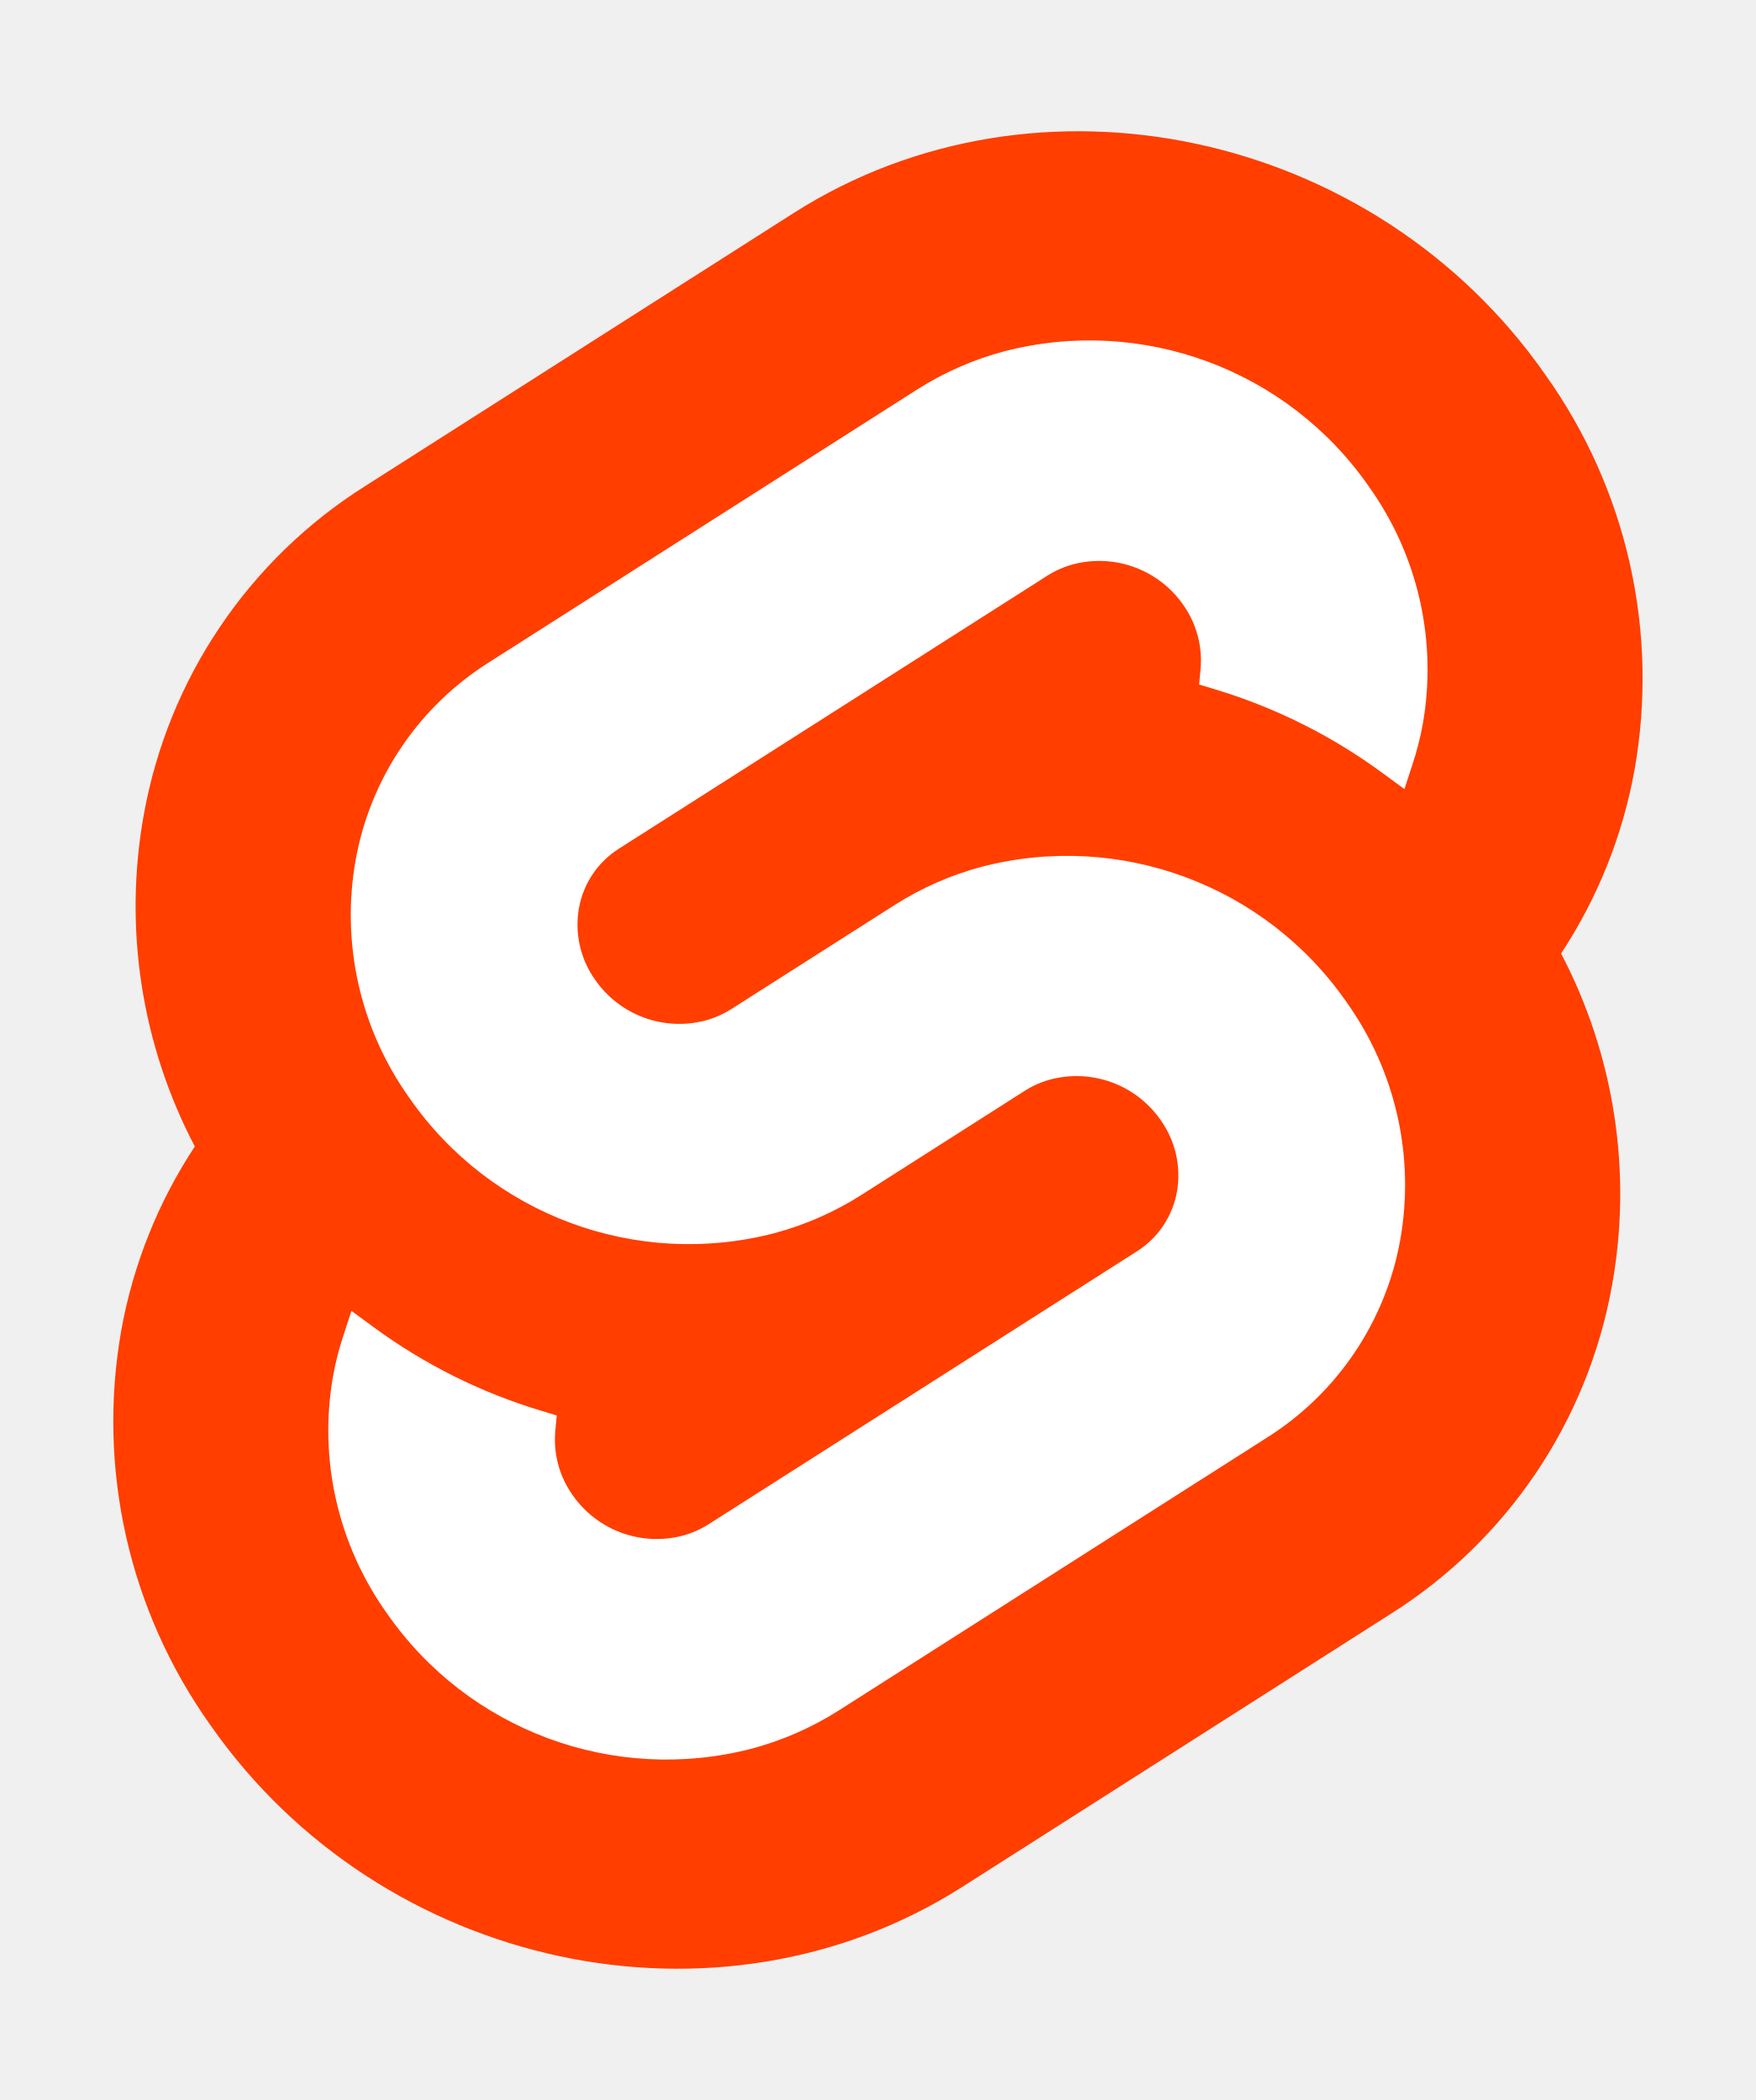
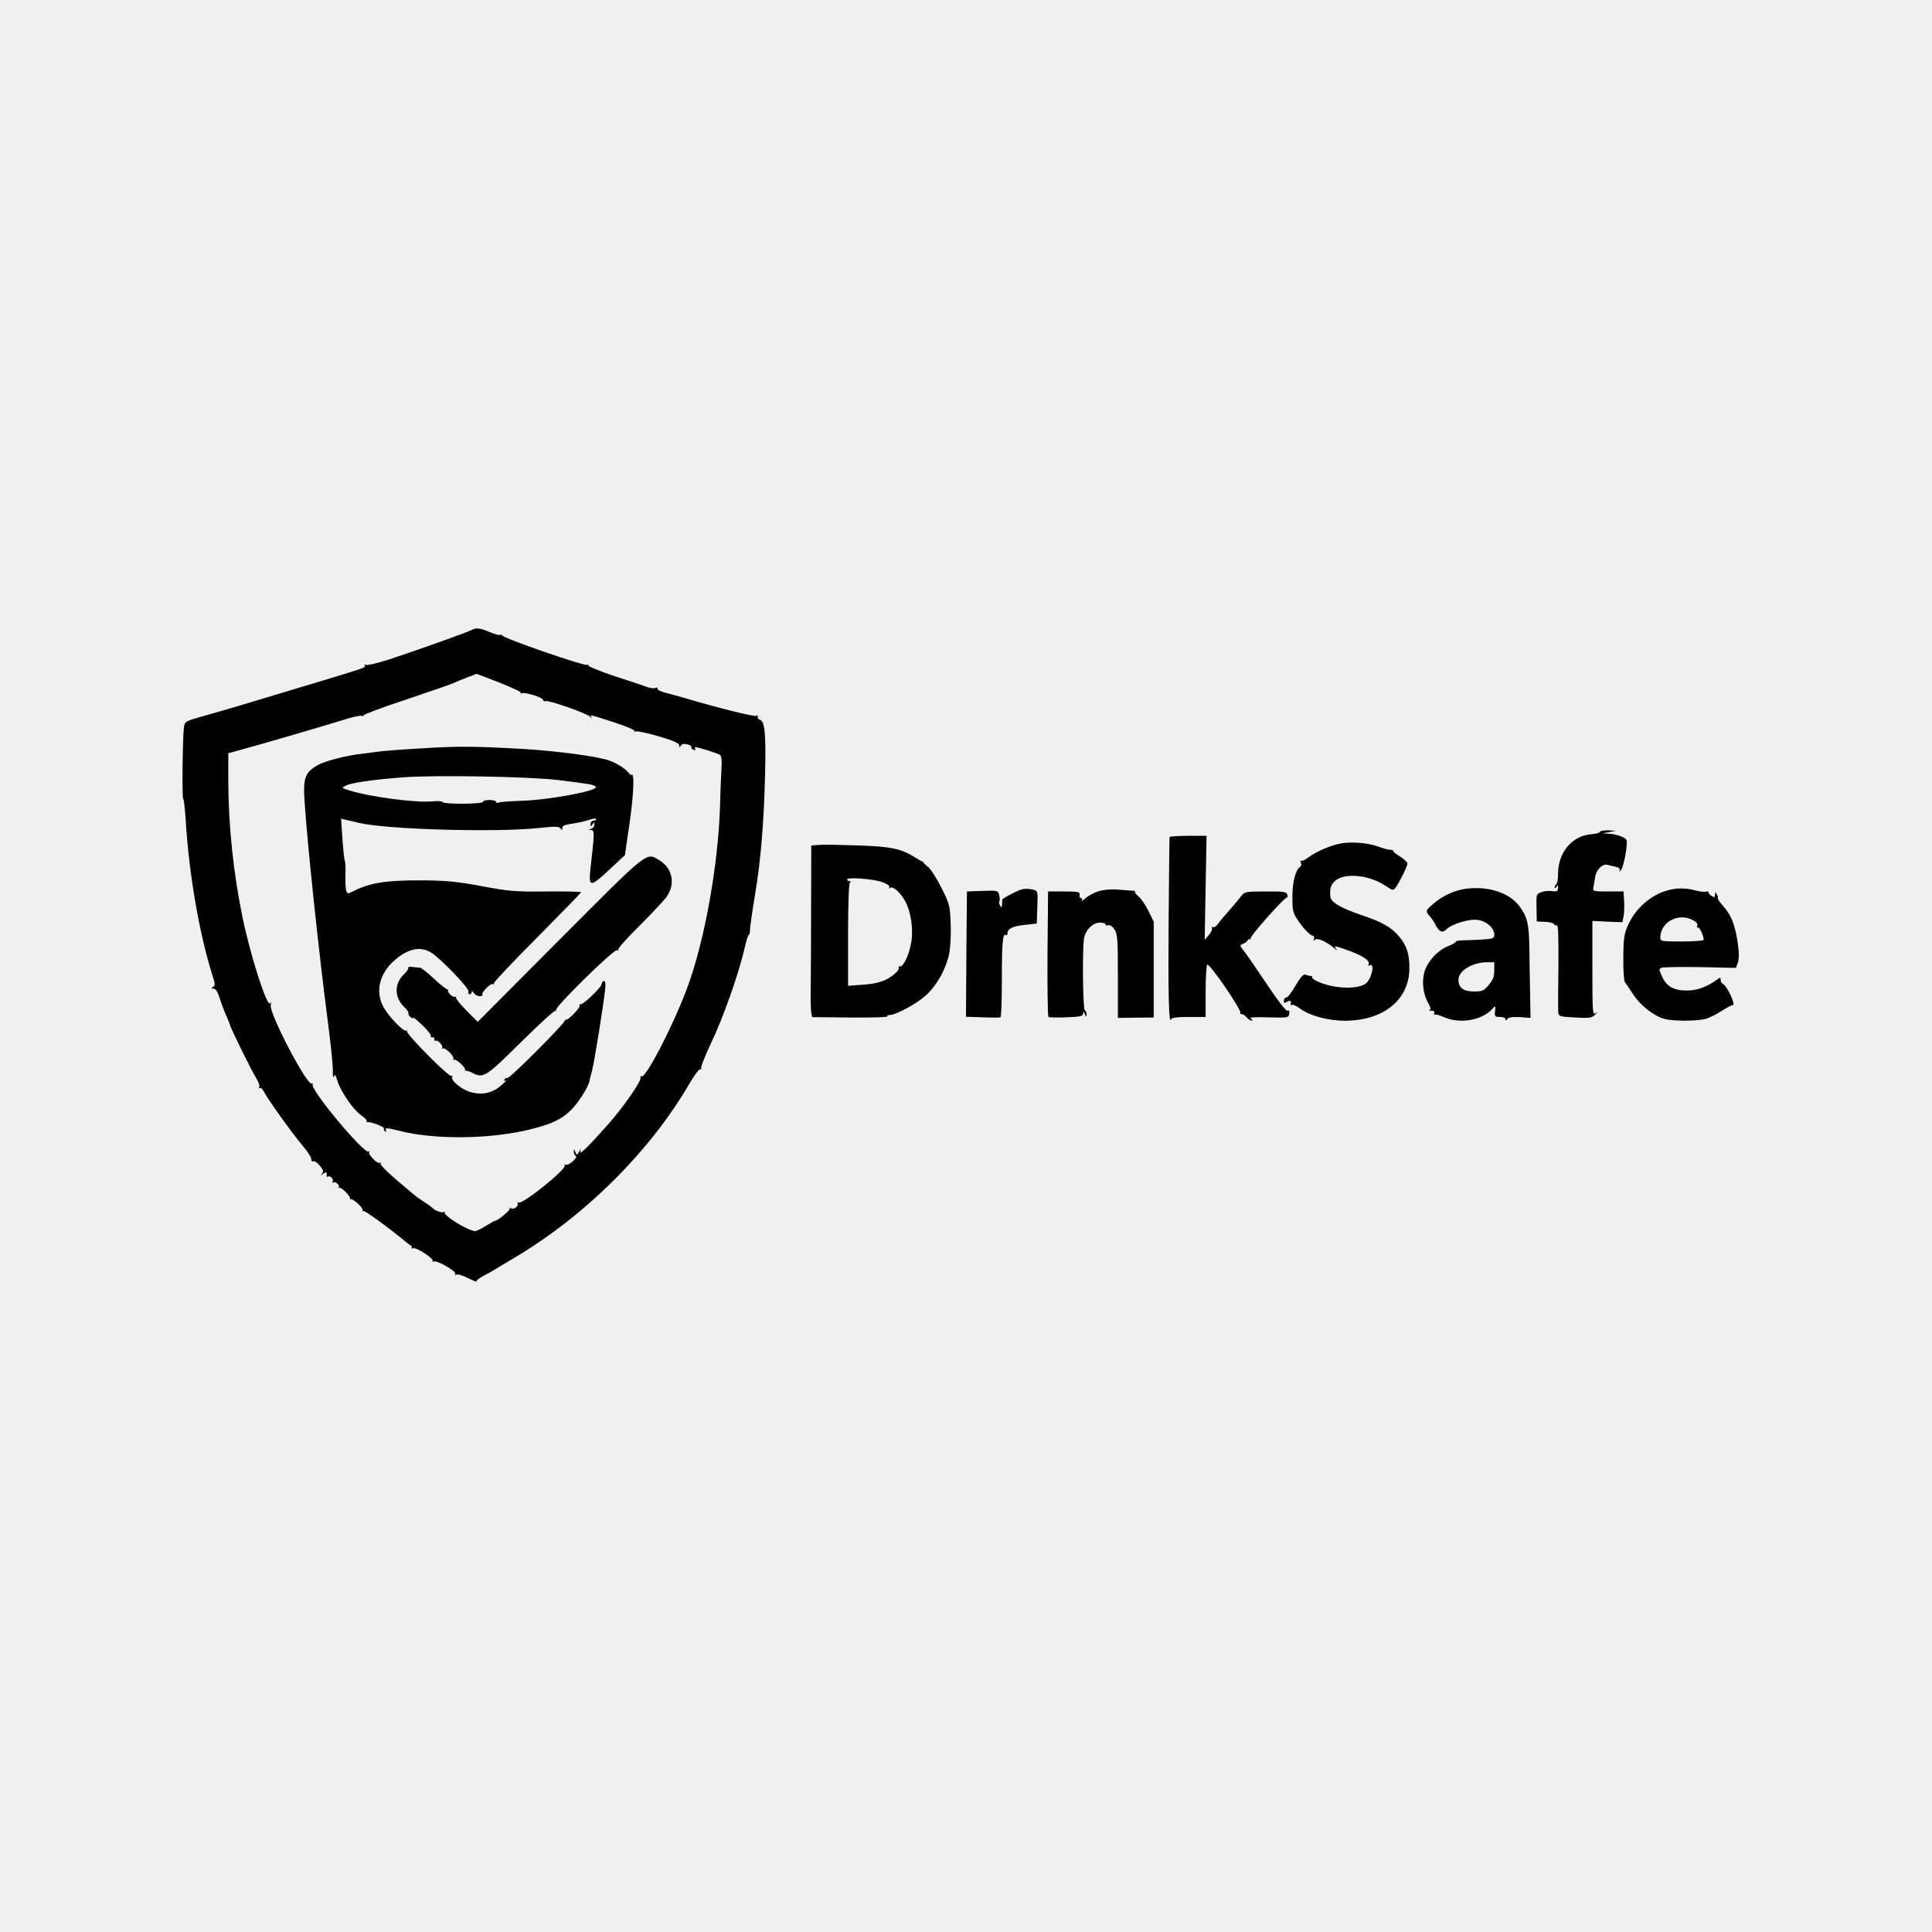
- <svg xmlns="http://www.w3.org/2000/svg" width="107" height="128" viewBox="0 0 107 128">
-   <path d="M94.157 22.819c-10.4-14.885-30.94-19.297-45.792-9.835L22.282 29.608A29.92 29.92 0 0 0 8.764 49.65a31.5 31.5 0 0 0 3.108 20.231 30 30 0 0 0-4.477 11.183 31.9 31.9 0 0 0 5.448 24.116c10.402 14.887 30.942 19.297 45.791 9.835l26.083-16.624A29.92 29.92 0 0 0 98.235 78.35a31.53 31.53 0 0 0-3.105-20.232 30 30 0 0 0 4.474-11.182 31.88 31.88 0 0 0-5.447-24.116" style="fill:#ff3e00" />
-   <path d="M45.817 106.582a20.72 20.72 0 0 1-22.237-8.243 19.17 19.17 0 0 1-3.277-14.503 18 18 0 0 1 .624-2.435l.49-1.498 1.337.981a33.6 33.6 0 0 0 10.203 5.098l.97.294-.09.968a5.85 5.85 0 0 0 1.052 3.878 6.24 6.24 0 0 0 6.695 2.485 5.8 5.8 0 0 0 1.603-.704L69.27 76.28a5.43 5.43 0 0 0 2.45-3.631 5.8 5.8 0 0 0-.987-4.371 6.24 6.24 0 0 0-6.698-2.487 5.7 5.7 0 0 0-1.6.704l-9.953 6.345a19 19 0 0 1-5.296 2.326 20.72 20.72 0 0 1-22.237-8.243 19.17 19.17 0 0 1-3.277-14.502 17.99 17.99 0 0 1 8.13-12.052l26.081-16.623a19 19 0 0 1 5.3-2.329 20.72 20.72 0 0 1 22.237 8.243 19.17 19.17 0 0 1 3.277 14.503 18 18 0 0 1-.624 2.435l-.49 1.498-1.337-.98a33.6 33.6 0 0 0-10.203-5.1l-.97-.294.09-.968a5.86 5.86 0 0 0-1.052-3.878 6.24 6.24 0 0 0-6.696-2.485 5.8 5.8 0 0 0-1.602.704L37.73 51.72a5.42 5.42 0 0 0-2.449 3.63 5.79 5.79 0 0 0 .986 4.372 6.24 6.24 0 0 0 6.698 2.486 5.8 5.8 0 0 0 1.602-.704l9.952-6.342a19 19 0 0 1 5.295-2.328 20.72 20.72 0 0 1 22.237 8.242 19.17 19.17 0 0 1 3.277 14.503 18 18 0 0 1-8.13 12.053l-26.081 16.622a19 19 0 0 1-5.3 2.328" style="fill:#fff" />
+ <svg xmlns="http://www.w3.org/2000/svg" version="1.0" width="1024pt" height="1024pt" viewBox="0 0 1024 1024" preserveAspectRatio="xMidYMid meet">
+   <g transform="translate(0,1024) scale(0.1,-0.1)" fill="#000000" stroke="none">
+     <path d="M2500 6901 c-19 -11 -291 -108 -437 -156 -62 -20 -118 -33 -124 -29 -7 4 -9 3 -6 -3 7 -11 10 -10 -268 -94 -451 -136 -431 -130 -572 -170 -110 -31 -113 -32 -118 -63 -7 -46 -11 -385 -4 -380 3 2 9 -47 13 -109 17 -287 73 -610 143 -830 14 -42 14 -50 2 -58 -11 -7 -11 -9 3 -9 11 0 22 -17 33 -52 9 -29 25 -72 36 -95 10 -24 19 -45 19 -48 0 -10 113 -240 136 -276 14 -22 22 -45 18 -51 -4 -6 -3 -8 3 -5 6 4 15 -5 21 -18 15 -32 153 -226 209 -291 24 -28 43 -59 43 -68 0 -10 4 -14 10 -11 5 3 21 -6 34 -22 19 -22 22 -31 13 -43 -10 -13 -10 -13 6 -1 16 12 22 9 18 -12 -1 -5 3 -6 8 -3 12 8 33 -18 23 -29 -4 -5 -2 -5 4 -2 13 7 37 -16 29 -26 -3 -4 -2 -5 2 -2 9 7 62 -45 59 -59 -2 -6 -1 -8 2 -3 6 11 68 -44 64 -57 -2 -6 -1 -8 3 -4 6 5 141 -93 223 -162 12 -10 26 -20 30 -22 4 -2 6 -7 4 -11 -1 -5 2 -6 7 -3 13 9 112 -55 104 -67 -3 -6 -1 -7 5 -3 15 9 124 -53 115 -66 -3 -7 -1 -8 5 -4 7 4 35 -4 62 -18 28 -14 49 -22 46 -18 -3 5 14 18 37 30 23 12 49 26 57 32 8 5 57 34 109 65 376 224 718 565 926 923 27 46 52 79 58 75 5 -3 7 -1 3 5 -3 5 21 66 53 134 62 128 146 366 177 500 9 42 20 75 23 73 3 -1 6 11 6 28 1 18 13 102 27 187 30 174 47 383 53 635 5 217 -1 282 -27 290 -10 4 -15 11 -12 17 4 7 2 8 -5 4 -10 -7 -202 41 -381 94 -36 10 -84 24 -108 30 -23 6 -40 15 -37 20 3 6 -1 7 -10 4 -8 -4 -28 -2 -43 4 -15 6 -93 32 -174 58 -80 27 -144 53 -141 58 3 5 1 6 -6 2 -12 -8 -444 141 -449 156 -2 4 -7 6 -12 3 -4 -3 -29 4 -55 15 -51 22 -72 24 -95 11z m150 -280 c68 -27 118 -51 110 -53 -8 -3 -5 -4 6 -2 27 5 114 -24 114 -38 0 -5 4 -7 9 -4 13 8 224 -65 239 -83 8 -9 11 -10 7 -3 -8 15 -19 18 118 -26 65 -21 114 -42 110 -47 -4 -4 -3 -5 4 -2 6 4 61 -7 122 -25 79 -23 111 -37 111 -48 0 -12 2 -12 9 -2 5 9 17 11 34 7 15 -4 25 -11 22 -15 -3 -4 2 -11 11 -14 8 -3 12 -2 9 4 -3 6 -3 10 0 10 16 0 121 -33 132 -42 7 -6 10 -31 7 -71 -2 -34 -6 -127 -8 -207 -10 -302 -78 -687 -166 -935 -69 -194 -227 -504 -250 -490 -6 3 -7 0 -5 -7 6 -16 -89 -153 -167 -242 -100 -113 -158 -171 -152 -151 5 20 5 20 -7 0 -12 -19 -12 -19 -20 0 -6 16 -8 17 -8 3 -1 -9 4 -20 10 -24 7 -4 1 -15 -16 -30 -15 -13 -32 -21 -38 -17 -5 3 -7 1 -4 -4 12 -19 -225 -209 -245 -197 -6 4 -8 3 -5 -3 9 -15 -19 -36 -35 -27 -7 4 -10 4 -6 -1 6 -7 -63 -65 -77 -65 -3 0 -24 -12 -47 -26 -23 -14 -48 -27 -57 -29 -30 -5 -177 85 -164 100 5 4 2 5 -4 1 -12 -6 -51 8 -63 24 -3 3 -21 16 -40 28 -19 12 -47 32 -61 44 -15 13 -61 52 -102 87 -42 36 -73 69 -70 74 3 6 2 7 -4 4 -13 -8 -66 47 -56 58 5 4 3 5 -4 2 -24 -14 -312 331 -296 356 3 5 2 7 -4 4 -25 -15 -229 376 -218 416 4 15 3 18 -3 9 -16 -23 -103 247 -146 453 -50 243 -76 495 -76 735 l0 138 38 10 c102 27 478 137 561 163 51 17 100 28 108 25 8 -3 12 -2 9 2 -2 4 95 41 217 81 122 41 238 81 257 89 19 9 55 23 80 33 25 9 45 17 45 18 0 0 56 -21 125 -48z" />
+     <path d="M2225 6273 c-104 -6 -208 -14 -230 -18 -22 -3 -56 -8 -75 -10 -79 -8 -198 -38 -237 -61 -66 -38 -77 -68 -69 -188 15 -231 77 -814 123 -1166 15 -113 27 -230 27 -260 -1 -30 2 -46 6 -36 5 14 9 9 18 -22 17 -56 85 -155 126 -183 19 -13 32 -27 30 -31 -3 -5 -2 -7 3 -6 14 5 93 -25 88 -33 -3 -4 0 -11 6 -15 8 -4 9 -3 5 4 -9 16 4 15 73 -2 187 -48 487 -44 695 9 112 28 164 53 214 103 37 37 90 120 96 151 1 9 8 34 14 56 11 41 60 343 69 428 4 31 2 47 -6 47 -6 0 -11 -6 -11 -13 0 -19 -105 -119 -115 -110 -4 5 -5 3 -2 -3 7 -12 -65 -87 -76 -79 -4 3 -5 2 -2 -2 7 -9 -296 -313 -306 -307 -4 2 -11 -1 -15 -7 -5 -8 -2 -10 7 -5 8 4 -2 -7 -21 -24 -47 -42 -99 -55 -160 -40 -50 12 -115 64 -103 83 3 5 2 7 -4 4 -13 -8 -246 227 -236 238 4 4 3 5 -3 2 -14 -8 -96 77 -123 128 -40 77 -22 165 47 233 75 72 146 91 207 53 52 -32 204 -191 198 -206 -3 -8 0 -15 6 -15 6 0 11 6 11 13 0 6 5 4 11 -5 5 -10 20 -18 31 -18 12 0 18 3 15 7 -10 9 44 64 55 57 5 -3 7 -1 6 5 -2 5 102 115 230 243 127 129 232 236 232 239 0 3 -83 5 -183 4 -166 -2 -199 1 -343 28 -135 25 -185 30 -329 31 -179 0 -263 -13 -347 -55 -36 -18 -37 -18 -43 1 -4 11 -5 49 -4 83 1 35 0 68 -3 73 -3 5 -9 58 -13 117 l-7 108 28 -7 c16 -3 45 -10 64 -15 143 -35 721 -52 952 -28 92 10 112 9 119 -2 7 -11 9 -11 9 2 0 12 14 18 51 23 29 4 69 13 90 20 22 8 39 10 39 5 0 -5 -7 -9 -15 -9 -8 0 -15 -8 -15 -17 0 -15 2 -16 10 -3 8 13 10 13 10 -2 0 -9 -8 -19 -17 -21 -17 -4 -17 -5 0 -6 19 -1 18 -18 -3 -201 -12 -105 -2 -105 103 -6 l79 73 24 164 c22 153 28 272 12 263 -4 -3 -10 1 -15 8 -12 20 -64 53 -103 67 -64 22 -273 50 -450 61 -266 15 -349 16 -555 3z m740 -168 c177 -23 171 -22 191 -33 35 -20 -248 -74 -408 -77 -53 -2 -101 -6 -107 -9 -6 -4 -11 -2 -11 3 0 6 -16 11 -35 11 -19 0 -35 -4 -35 -10 0 -12 -207 -14 -214 -1 -3 5 -26 6 -50 4 -85 -10 -336 23 -449 59 -38 12 -38 12 -14 24 27 15 146 32 303 44 171 13 678 4 829 -15z" />
+     <path d="M2968 5262 l-436 -438 -61 61 c-34 34 -58 65 -54 70 4 4 3 5 -3 2 -12 -7 -47 25 -39 36 3 4 2 5 -1 2 -4 -2 -36 22 -71 55 -35 33 -69 60 -76 61 -7 0 -24 2 -40 4 -15 2 -25 0 -23 -4 3 -4 -8 -21 -24 -36 -52 -50 -50 -124 5 -175 14 -13 22 -26 20 -30 -3 -4 2 -13 10 -20 8 -7 15 -9 15 -4 0 4 22 -14 50 -41 27 -26 47 -52 44 -57 -3 -5 0 -7 8 -6 7 2 12 -3 10 -10 -1 -8 2 -11 6 -8 12 7 44 -28 35 -39 -5 -4 -3 -5 3 -2 14 8 67 -46 57 -58 -5 -4 -3 -5 3 -2 12 7 67 -45 59 -56 -3 -4 -2 -5 1 -2 4 2 19 -2 35 -10 61 -32 70 -27 259 160 97 96 180 172 185 168 4 -5 5 -3 2 3 -9 15 309 327 324 318 7 -4 9 -3 6 3 -3 5 46 61 110 124 63 63 128 132 144 153 50 67 35 152 -34 195 -73 45 -52 61 -529 -417z" />
+     <path d="M8480 5831 c0 -5 -22 -11 -50 -13 -100 -10 -172 -98 -172 -210 0 -27 -4 -51 -9 -54 -5 -3 -9 -11 -9 -17 0 -7 4 -6 10 3 7 12 9 10 8 -7 -2 -18 -7 -20 -33 -16 -16 2 -42 0 -56 -6 -26 -9 -27 -12 -25 -82 l1 -73 45 -2 c24 -1 46 -7 48 -13 2 -6 8 -8 14 -5 7 4 9 -67 8 -212 -2 -121 -2 -231 -1 -245 1 -26 2 -27 89 -32 79 -4 89 -3 107 16 13 14 14 16 3 8 -17 -13 -18 0 -18 237 l0 251 80 -4 79 -3 6 31 c4 18 5 55 3 82 l-3 50 -82 0 c-77 0 -82 1 -78 20 2 11 7 37 10 58 6 39 40 71 66 63 8 -2 27 -7 42 -10 18 -4 25 -11 21 -19 -5 -8 -3 -8 7 1 15 14 39 146 29 161 -8 14 -57 31 -93 32 l-32 2 35 7 35 7 -42 2 c-24 0 -43 -3 -43 -8z" />
+     <path d="M6199 5803 c-1 -5 -3 -201 -5 -438 -3 -390 1 -562 13 -527 3 8 32 12 94 12 l89 0 0 133 c0 72 4 138 8 144 9 14 178 -232 176 -254 -1 -7 2 -11 6 -8 4 2 15 -4 25 -15 10 -11 23 -20 29 -20 6 0 4 5 -4 11 -11 7 16 9 92 7 103 -3 107 -3 111 18 3 15 0 21 -9 17 -8 -3 -48 49 -105 134 -51 76 -105 155 -121 176 -29 36 -29 37 -9 45 11 4 21 12 23 17 2 6 8 9 13 7 6 -2 7 -1 3 3 -8 8 181 221 193 218 4 -1 5 6 2 15 -4 15 -18 18 -114 17 -106 0 -112 -1 -131 -25 -10 -14 -40 -49 -65 -78 -26 -29 -53 -61 -60 -72 -8 -11 -19 -17 -25 -14 -6 4 -8 2 -4 -4 3 -6 -4 -22 -16 -37 l-23 -26 5 275 5 276 -97 0 c-54 0 -99 -3 -99 -7z" />
+     <path d="M7109 5770 c-56 -10 -131 -42 -175 -75 -17 -13 -35 -21 -38 -17 -4 3 -4 -1 -1 -10 4 -9 1 -19 -4 -23 -24 -14 -41 -80 -41 -159 0 -72 3 -86 28 -122 31 -47 68 -84 82 -84 5 0 7 -8 4 -17 -4 -13 -3 -14 3 -5 11 14 60 -6 103 -42 16 -14 20 -15 11 -4 -12 16 -9 16 41 -1 100 -34 144 -63 131 -85 -3 -5 -1 -6 4 -3 34 21 13 -76 -21 -98 -46 -30 -167 -25 -248 11 -21 9 -36 20 -33 24 2 4 -1 7 -8 7 -7 0 -19 4 -27 7 -11 5 -26 -11 -54 -59 -20 -35 -42 -63 -48 -62 -6 1 -12 -6 -13 -15 -3 -15 0 -16 16 -8 18 10 23 6 20 -13 -1 -5 2 -6 7 -3 5 3 24 -6 43 -20 51 -38 149 -64 238 -64 204 0 341 112 341 278 0 79 -14 121 -56 170 -42 49 -86 74 -204 114 -46 15 -101 39 -122 53 -33 22 -38 30 -38 63 0 28 7 45 25 62 49 46 183 34 270 -26 37 -25 39 -25 53 -7 20 27 62 113 62 126 0 7 -18 23 -39 37 -22 13 -38 26 -36 29 2 4 -7 7 -18 7 -12 1 -40 8 -62 17 -52 19 -138 27 -196 17z" />
+     <path d="M4343 5762 l-43 -3 -1 -317 c0 -174 -1 -369 -2 -432 -1 -63 0 -125 3 -138 l5 -23 202 -2 c110 -1 199 1 196 6 -2 4 3 7 12 7 32 0 142 59 191 103 58 52 106 137 124 218 7 32 11 99 9 160 -4 99 -6 108 -48 191 -24 49 -56 99 -71 112 -16 13 -28 25 -27 27 1 2 0 3 -2 2 -2 -1 -20 9 -40 22 -75 47 -127 58 -301 64 -91 3 -184 5 -207 3z m335 -198 c25 -9 39 -20 36 -26 -5 -7 -2 -8 5 -3 16 9 57 -29 81 -76 29 -55 41 -145 30 -213 -11 -66 -42 -132 -60 -128 -6 1 -9 -1 -6 -6 3 -5 -5 -18 -17 -29 -42 -39 -91 -57 -172 -62 l-80 -6 0 270 c0 168 4 273 10 277 6 5 5 8 -2 8 -7 0 -13 4 -13 9 0 13 141 3 188 -15z" />
+     <path d="M7775 5530 c-63 -7 -130 -38 -178 -80 -42 -37 -43 -39 -19 -66 9 -10 24 -32 32 -48 18 -35 35 -42 55 -23 29 30 126 59 169 51 46 -7 86 -43 86 -77 0 -21 -5 -23 -67 -27 -38 -2 -84 -4 -105 -4 -20 -1 -34 -4 -32 -7 2 -4 -17 -14 -41 -24 -54 -20 -111 -83 -126 -139 -14 -50 -5 -119 20 -161 14 -24 16 -35 8 -39 -7 -3 -3 -4 8 -3 13 1 19 -3 17 -13 -2 -8 -1 -12 3 -8 4 3 25 -2 48 -13 83 -37 200 -18 255 42 19 20 20 20 16 -10 -3 -28 -1 -31 26 -31 17 0 30 -5 30 -12 0 -10 3 -9 9 1 6 9 25 12 66 10 l57 -4 -2 125 c-2 69 -3 179 -4 246 -2 126 -11 165 -52 220 -52 71 -162 108 -279 94z m145 -433 c0 -33 -7 -51 -29 -77 -26 -32 -34 -35 -79 -35 -55 0 -81 19 -82 61 0 49 72 93 153 94 l37 0 0 -43z" />
+     <path d="M8885 5530 c-105 -11 -205 -85 -253 -187 -24 -52 -27 -70 -28 -178 -1 -65 3 -124 8 -130 4 -5 24 -35 44 -65 37 -58 108 -114 165 -130 44 -13 174 -13 219 0 20 5 58 24 85 42 28 18 53 31 57 30 23 -6 -28 105 -54 116 -5 2 -8 11 -8 19 0 14 -3 13 -22 -1 -49 -36 -104 -56 -156 -56 -70 0 -109 21 -132 73 -18 39 -18 42 -2 48 9 3 101 5 205 3 l188 -4 10 28 c7 19 7 50 -1 107 -14 94 -35 147 -78 194 -17 19 -29 37 -27 41 2 3 0 12 -6 20 -7 13 -9 12 -9 -3 0 -14 -3 -15 -19 -5 -11 7 -18 15 -15 19 2 4 -4 5 -13 3 -10 -3 -38 1 -63 8 -26 8 -66 11 -95 8z m86 -166 c20 -10 29 -21 25 -30 -3 -8 -2 -13 3 -10 8 5 31 -44 31 -65 0 -5 -52 -9 -115 -9 -109 0 -115 1 -115 20 0 82 95 134 171 94z" />
+     <path d="M5363 5503 c-29 -14 -52 -29 -51 -32 0 -3 0 -15 -1 -26 -1 -16 -3 -17 -10 -5 -6 8 -7 18 -4 23 3 4 2 19 -1 33 -6 24 -9 25 -89 22 l-82 -3 -3 -332 -2 -332 87 -3 c49 -2 91 -2 96 0 4 2 7 92 7 200 0 198 5 247 21 236 5 -3 9 1 9 9 0 25 26 38 92 45 l63 7 3 86 c3 83 3 87 -20 93 -41 10 -63 7 -115 -21z" />
+     <path d="M5821 5516 c-24 -8 -55 -25 -69 -38 -14 -13 -22 -17 -18 -10 4 6 2 12 -4 12 -6 0 -10 8 -8 18 3 15 -7 17 -82 17 l-85 0 -3 -329 c-1 -182 1 -332 5 -336 5 -3 47 -4 96 -2 73 3 87 6 88 20 0 14 2 13 9 -3 7 -16 9 -17 9 -3 1 9 -3 20 -9 23 -11 7 -14 332 -4 384 9 44 47 81 84 81 16 0 30 -4 30 -10 0 -5 6 -7 14 -4 9 3 22 -6 33 -22 16 -25 18 -52 18 -249 l0 -220 95 1 95 1 0 254 0 254 -28 57 c-16 32 -39 66 -52 76 -14 11 -22 22 -19 25 4 3 -2 6 -12 6 -11 1 -46 3 -79 6 -38 3 -76 -1 -104 -9z" />
+   </g>
</svg>
